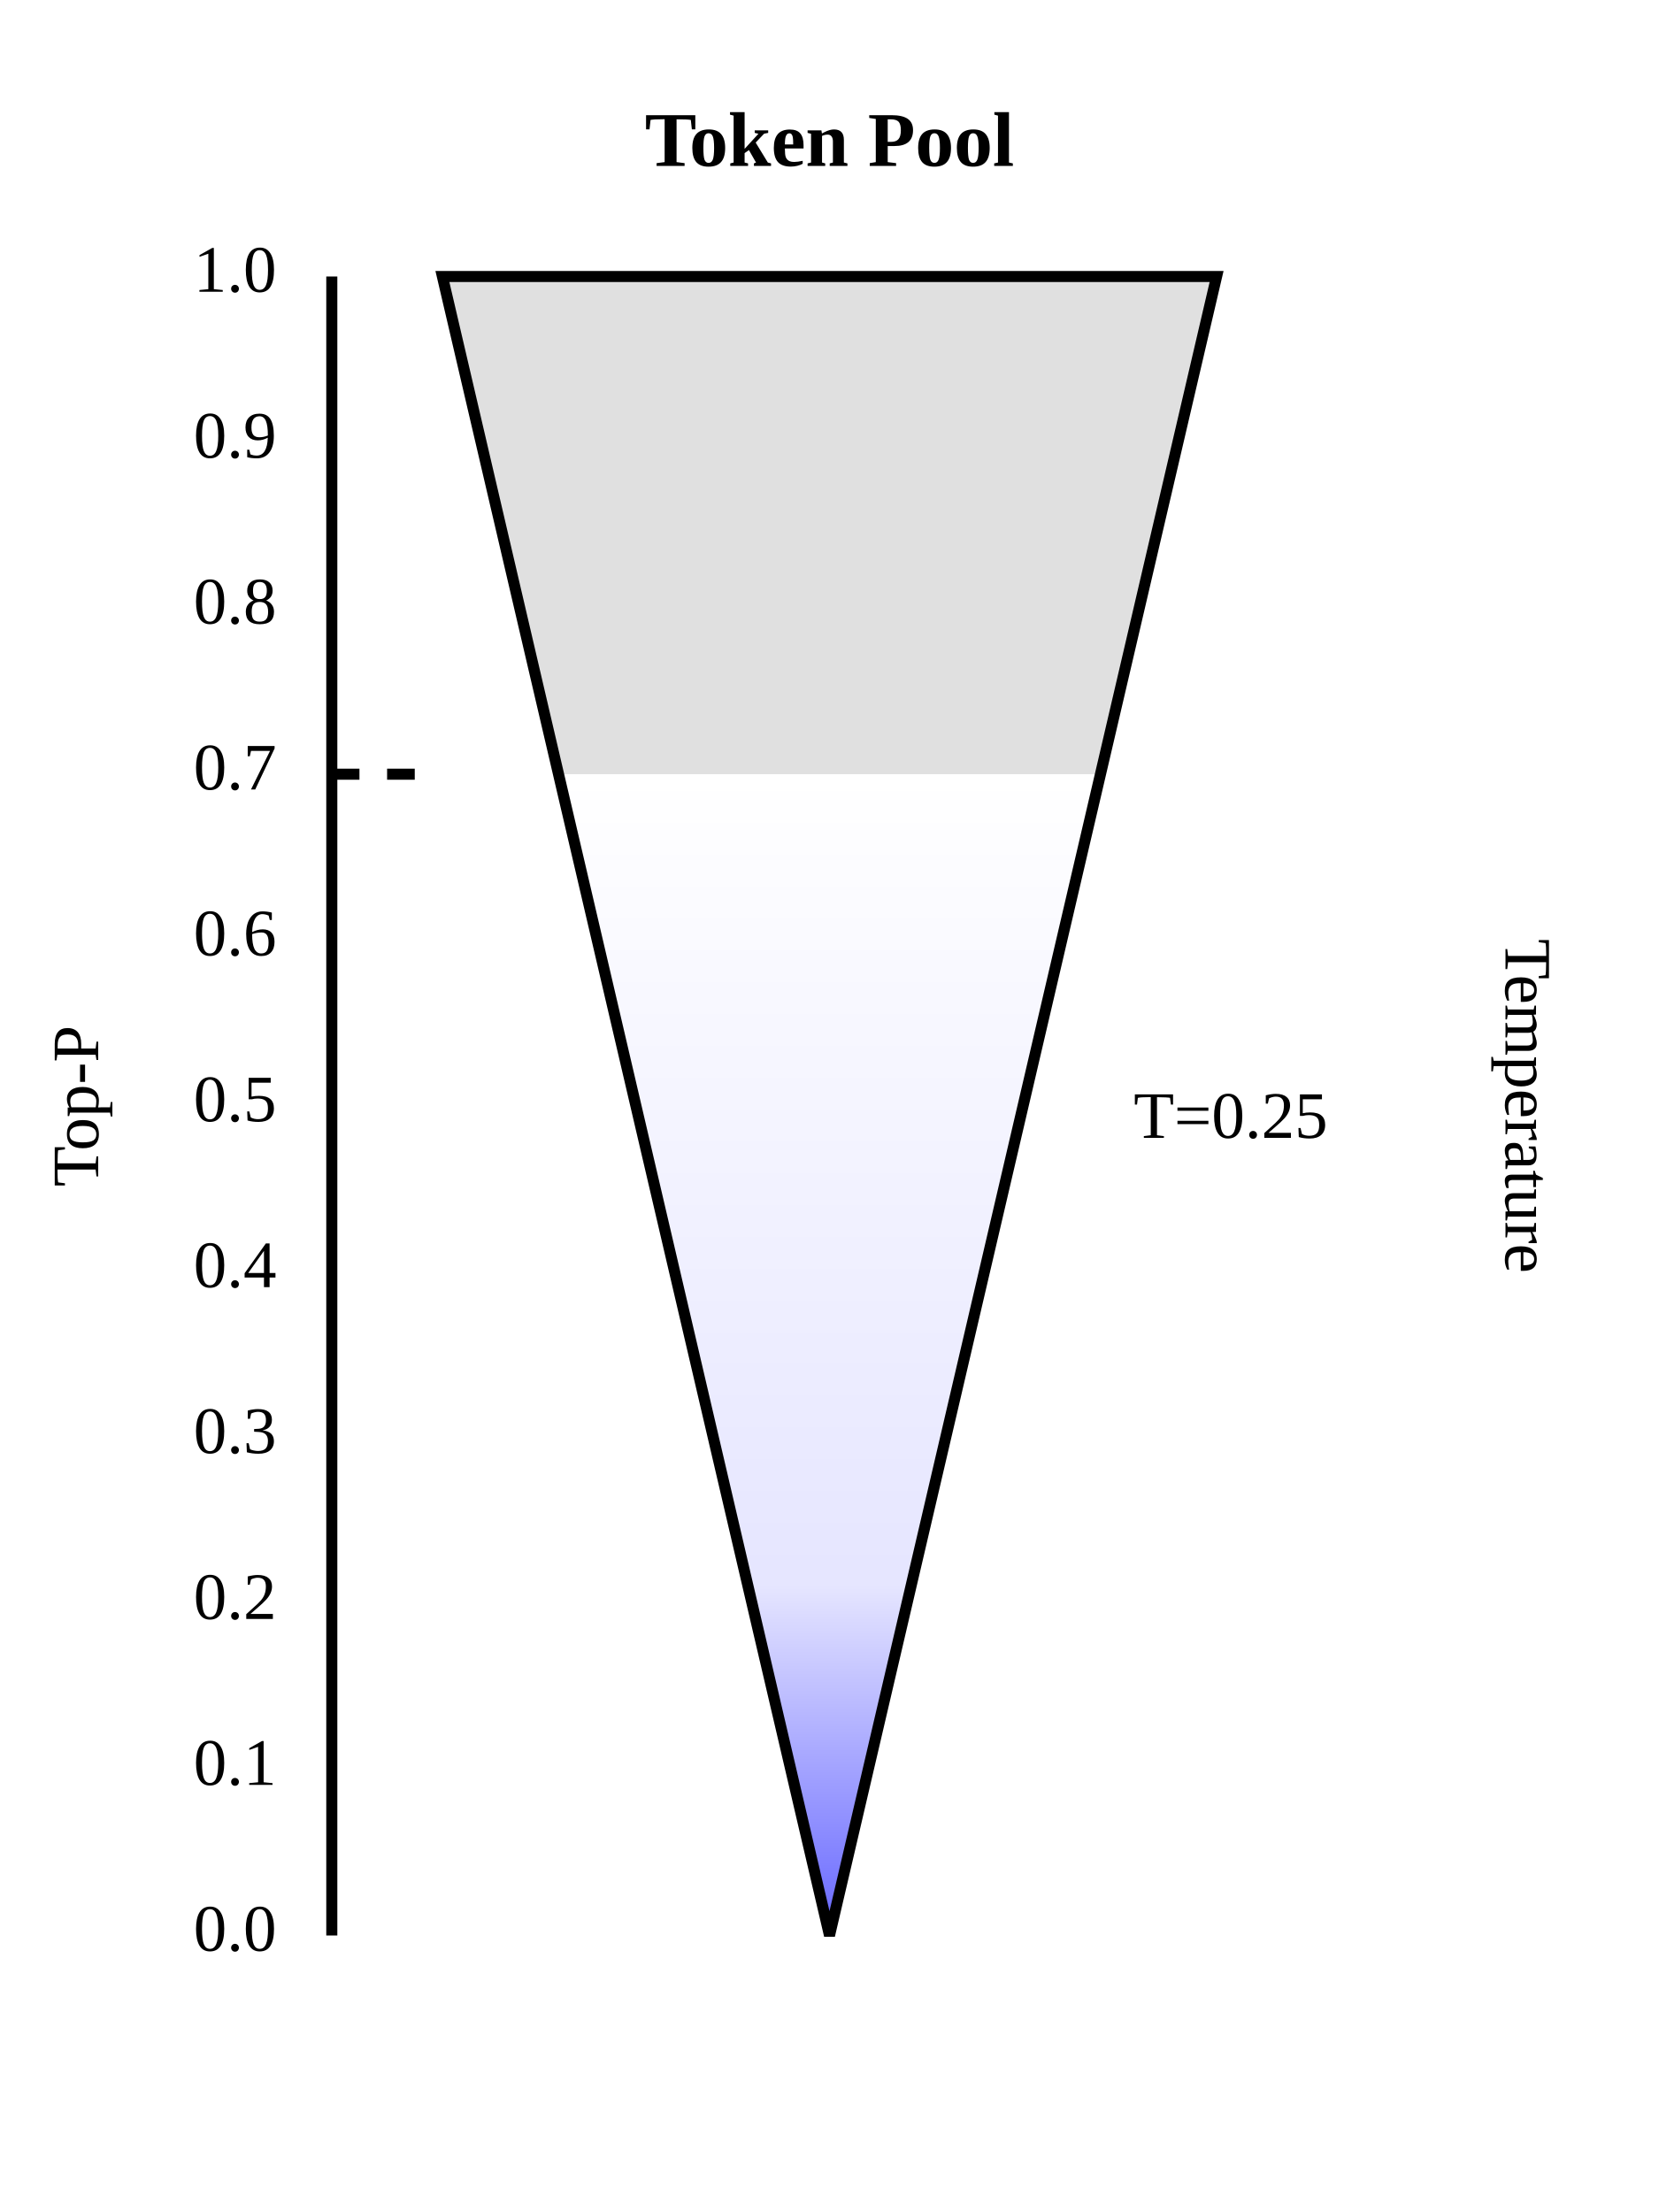
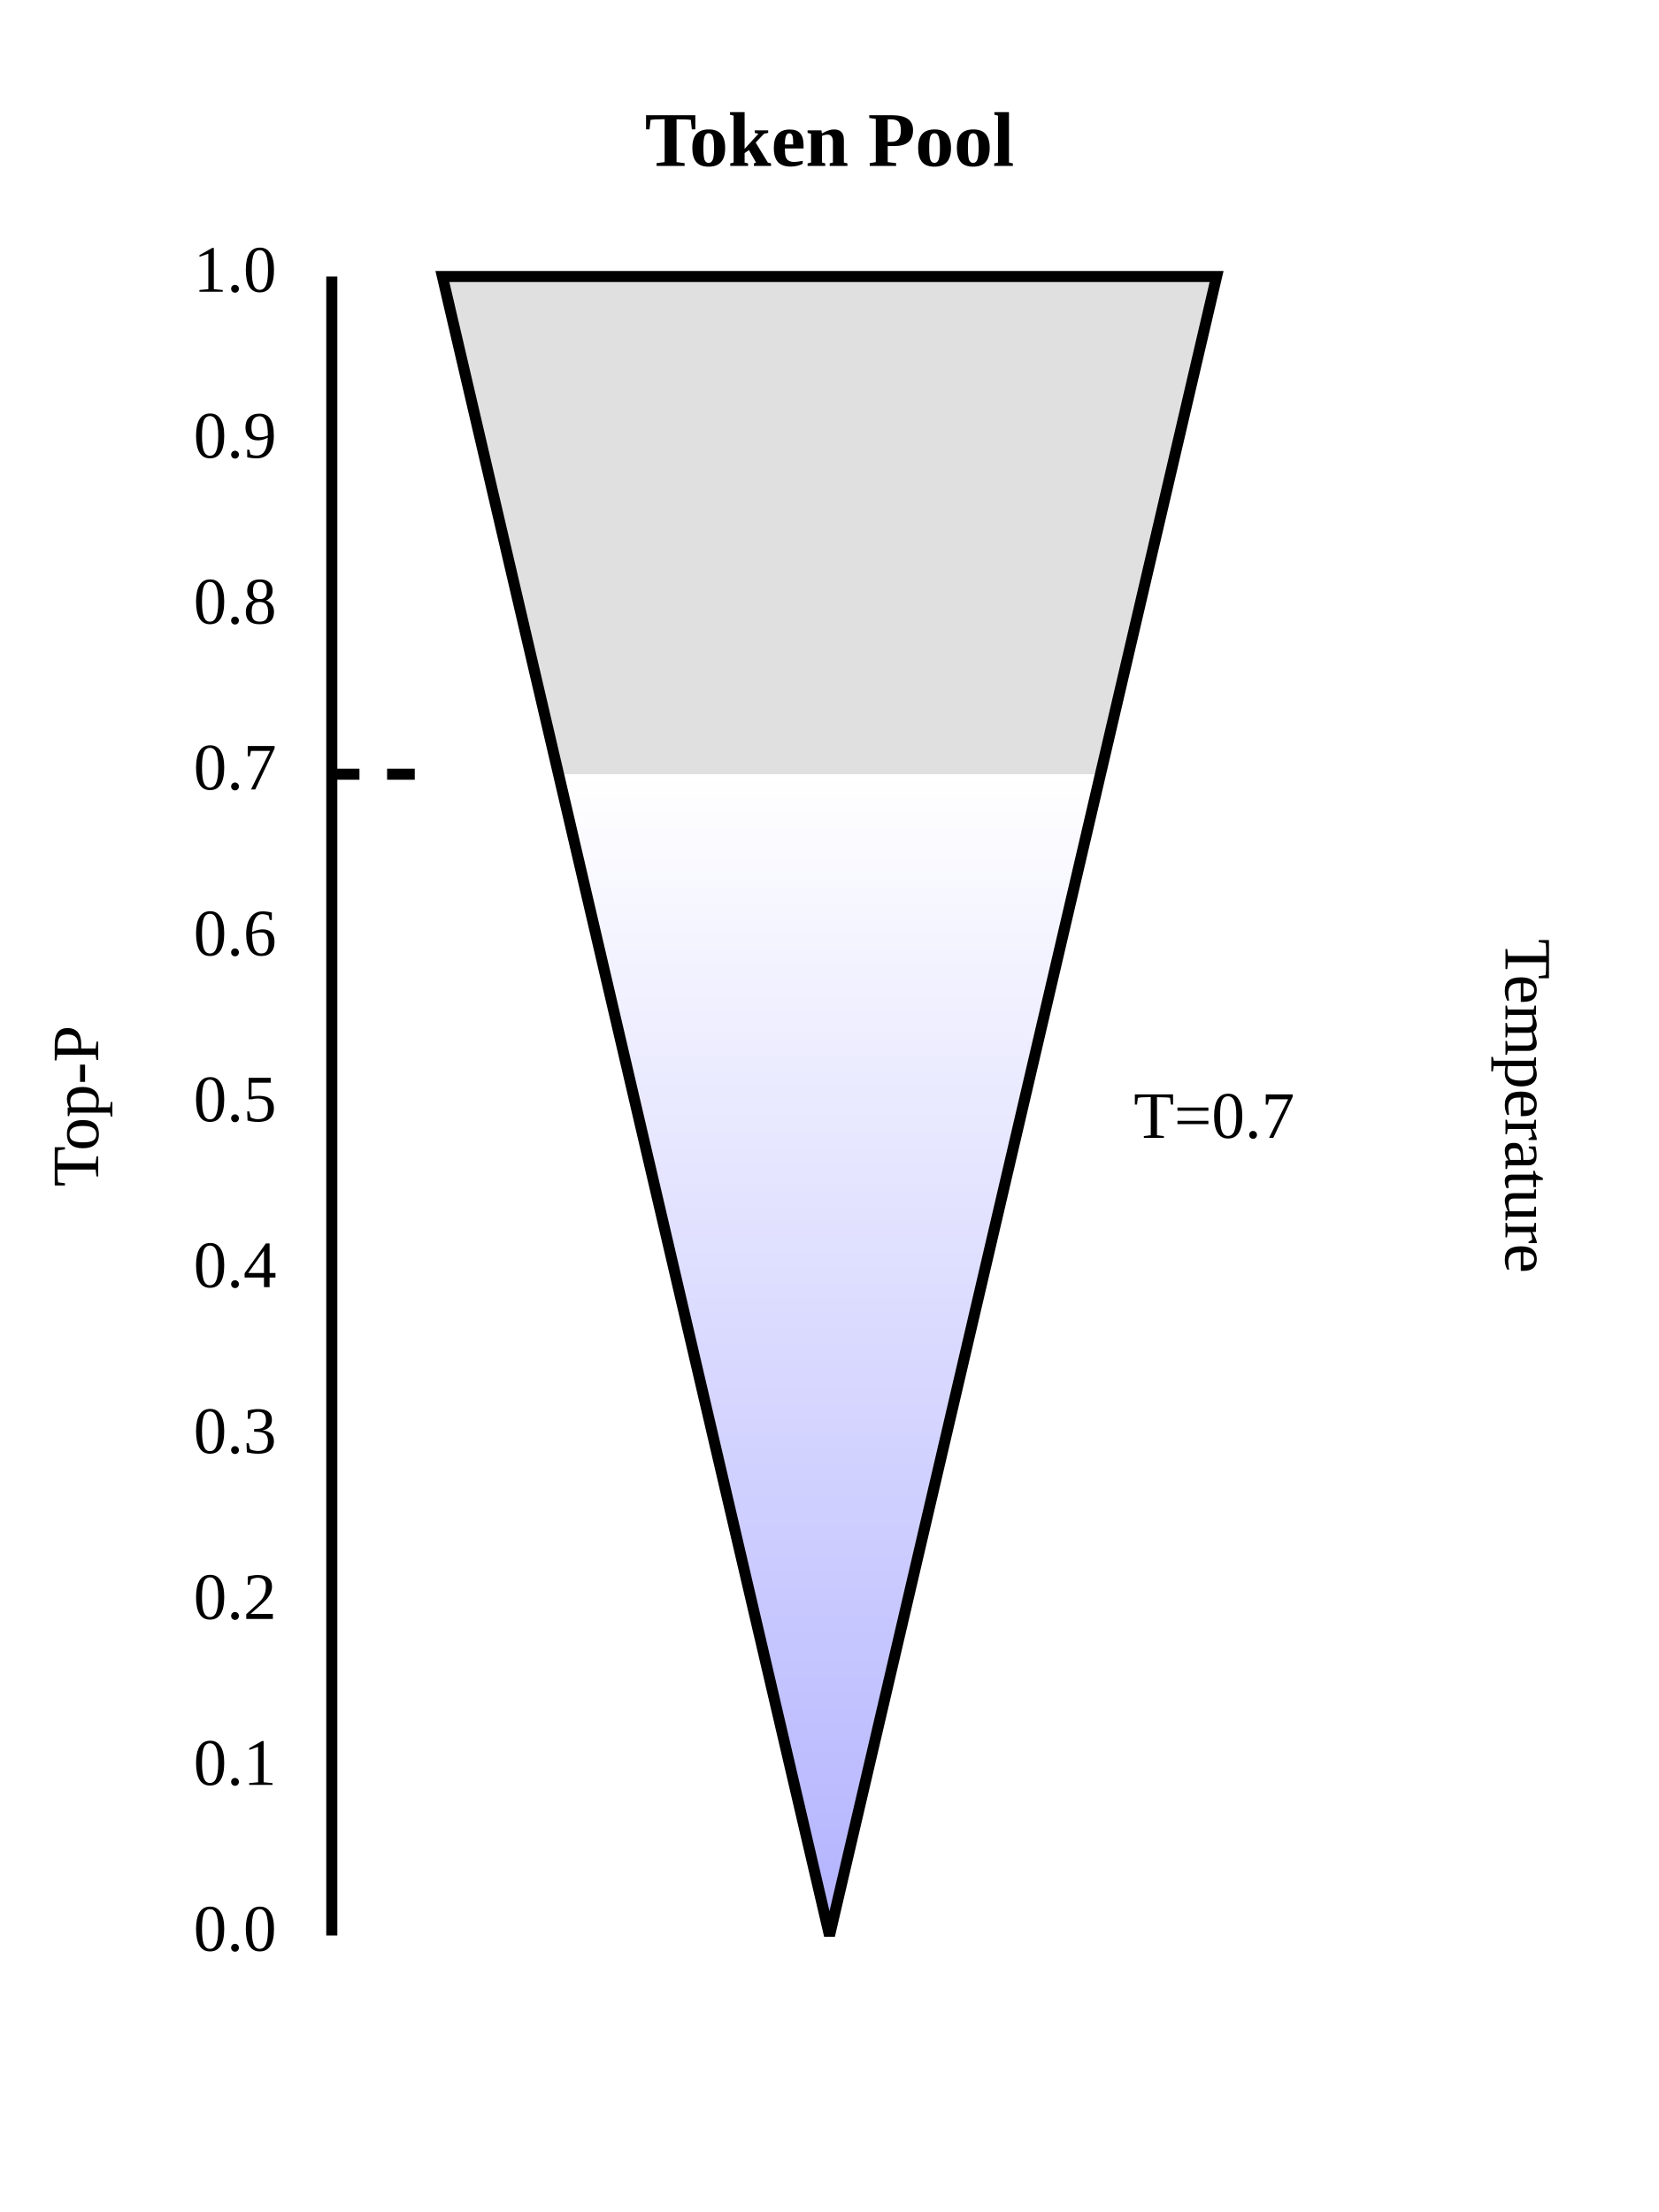
<svg xmlns="http://www.w3.org/2000/svg" viewBox="0 0 300 400">
  <rect width="300" height="400" fill="white" />
  <defs>
    <linearGradient id="temperatureGradient" x1="0" x2="0" y1="0" y2="1">
      <stop offset="0%" style="stop-color:rgba(0,0,255,0)" />
-       <stop offset="70%" style="stop-color:rgba(0,0,255,0.1)" />
-       <stop offset="100%" style="stop-color:rgba(0,0,255,0.6)" />
+       <stop offset="100%" style="stop-color:rgba(0,0,255,0.3)" />
    </linearGradient>
    <clipPath id="conePath">
      <path d="M80 50 L220 50 L150 350 Z" />
    </clipPath>
  </defs>
  <line x1="60" y1="50" x2="60" y2="350" stroke="black" stroke-width="2" />
  <text x="15" y="200" text-anchor="middle" dominant-baseline="middle" transform="rotate(-90, 15, 200)">Top-P</text>
  <text x="50" y="350" text-anchor="end" dominant-baseline="middle">0.0</text>
  <text x="50" y="320" text-anchor="end" dominant-baseline="middle">0.1</text>
  <text x="50" y="290" text-anchor="end" dominant-baseline="middle">0.2</text>
  <text x="50" y="260" text-anchor="end" dominant-baseline="middle">0.3</text>
  <text x="50" y="230" text-anchor="end" dominant-baseline="middle">0.4</text>
  <text x="50" y="200" text-anchor="end" dominant-baseline="middle">0.5</text>
  <text x="50" y="170" text-anchor="end" dominant-baseline="middle">0.6</text>
  <text x="50" y="140" text-anchor="end" dominant-baseline="middle">0.7</text>
  <text x="50" y="110" text-anchor="end" dominant-baseline="middle">0.8</text>
  <text x="50" y="80" text-anchor="end" dominant-baseline="middle">0.9</text>
  <text x="50" y="50" text-anchor="end" dominant-baseline="middle">1.0</text>
  <text x="275" y="200" text-anchor="middle" dominant-baseline="middle" transform="rotate(90, 275, 200)">Temperature</text>
  <text x="150" y="30" text-anchor="middle" font-weight="bold" font-size="14">Token Pool</text>
  <g clip-path="url(#conePath)">
    <rect x="80" y="50" width="140" height="90" fill="#E0E0E0" />
    <rect x="80" y="140" width="140" height="210" fill="url(#temperatureGradient)" />
  </g>
  <path d="M80 50 L220 50 L150 350 Z" fill="none" stroke="black" stroke-width="2" />
  <line x1="60" y1="140" x2="80" y2="140" stroke="black" stroke-width="2" stroke-dasharray="5,5" />
-   <text x="205" y="203" text-anchor="start" dominant-baseline="middle">T=0.25</text>
+   <text x="205" y="203" text-anchor="start" dominant-baseline="middle">T=0.7</text>
</svg>
